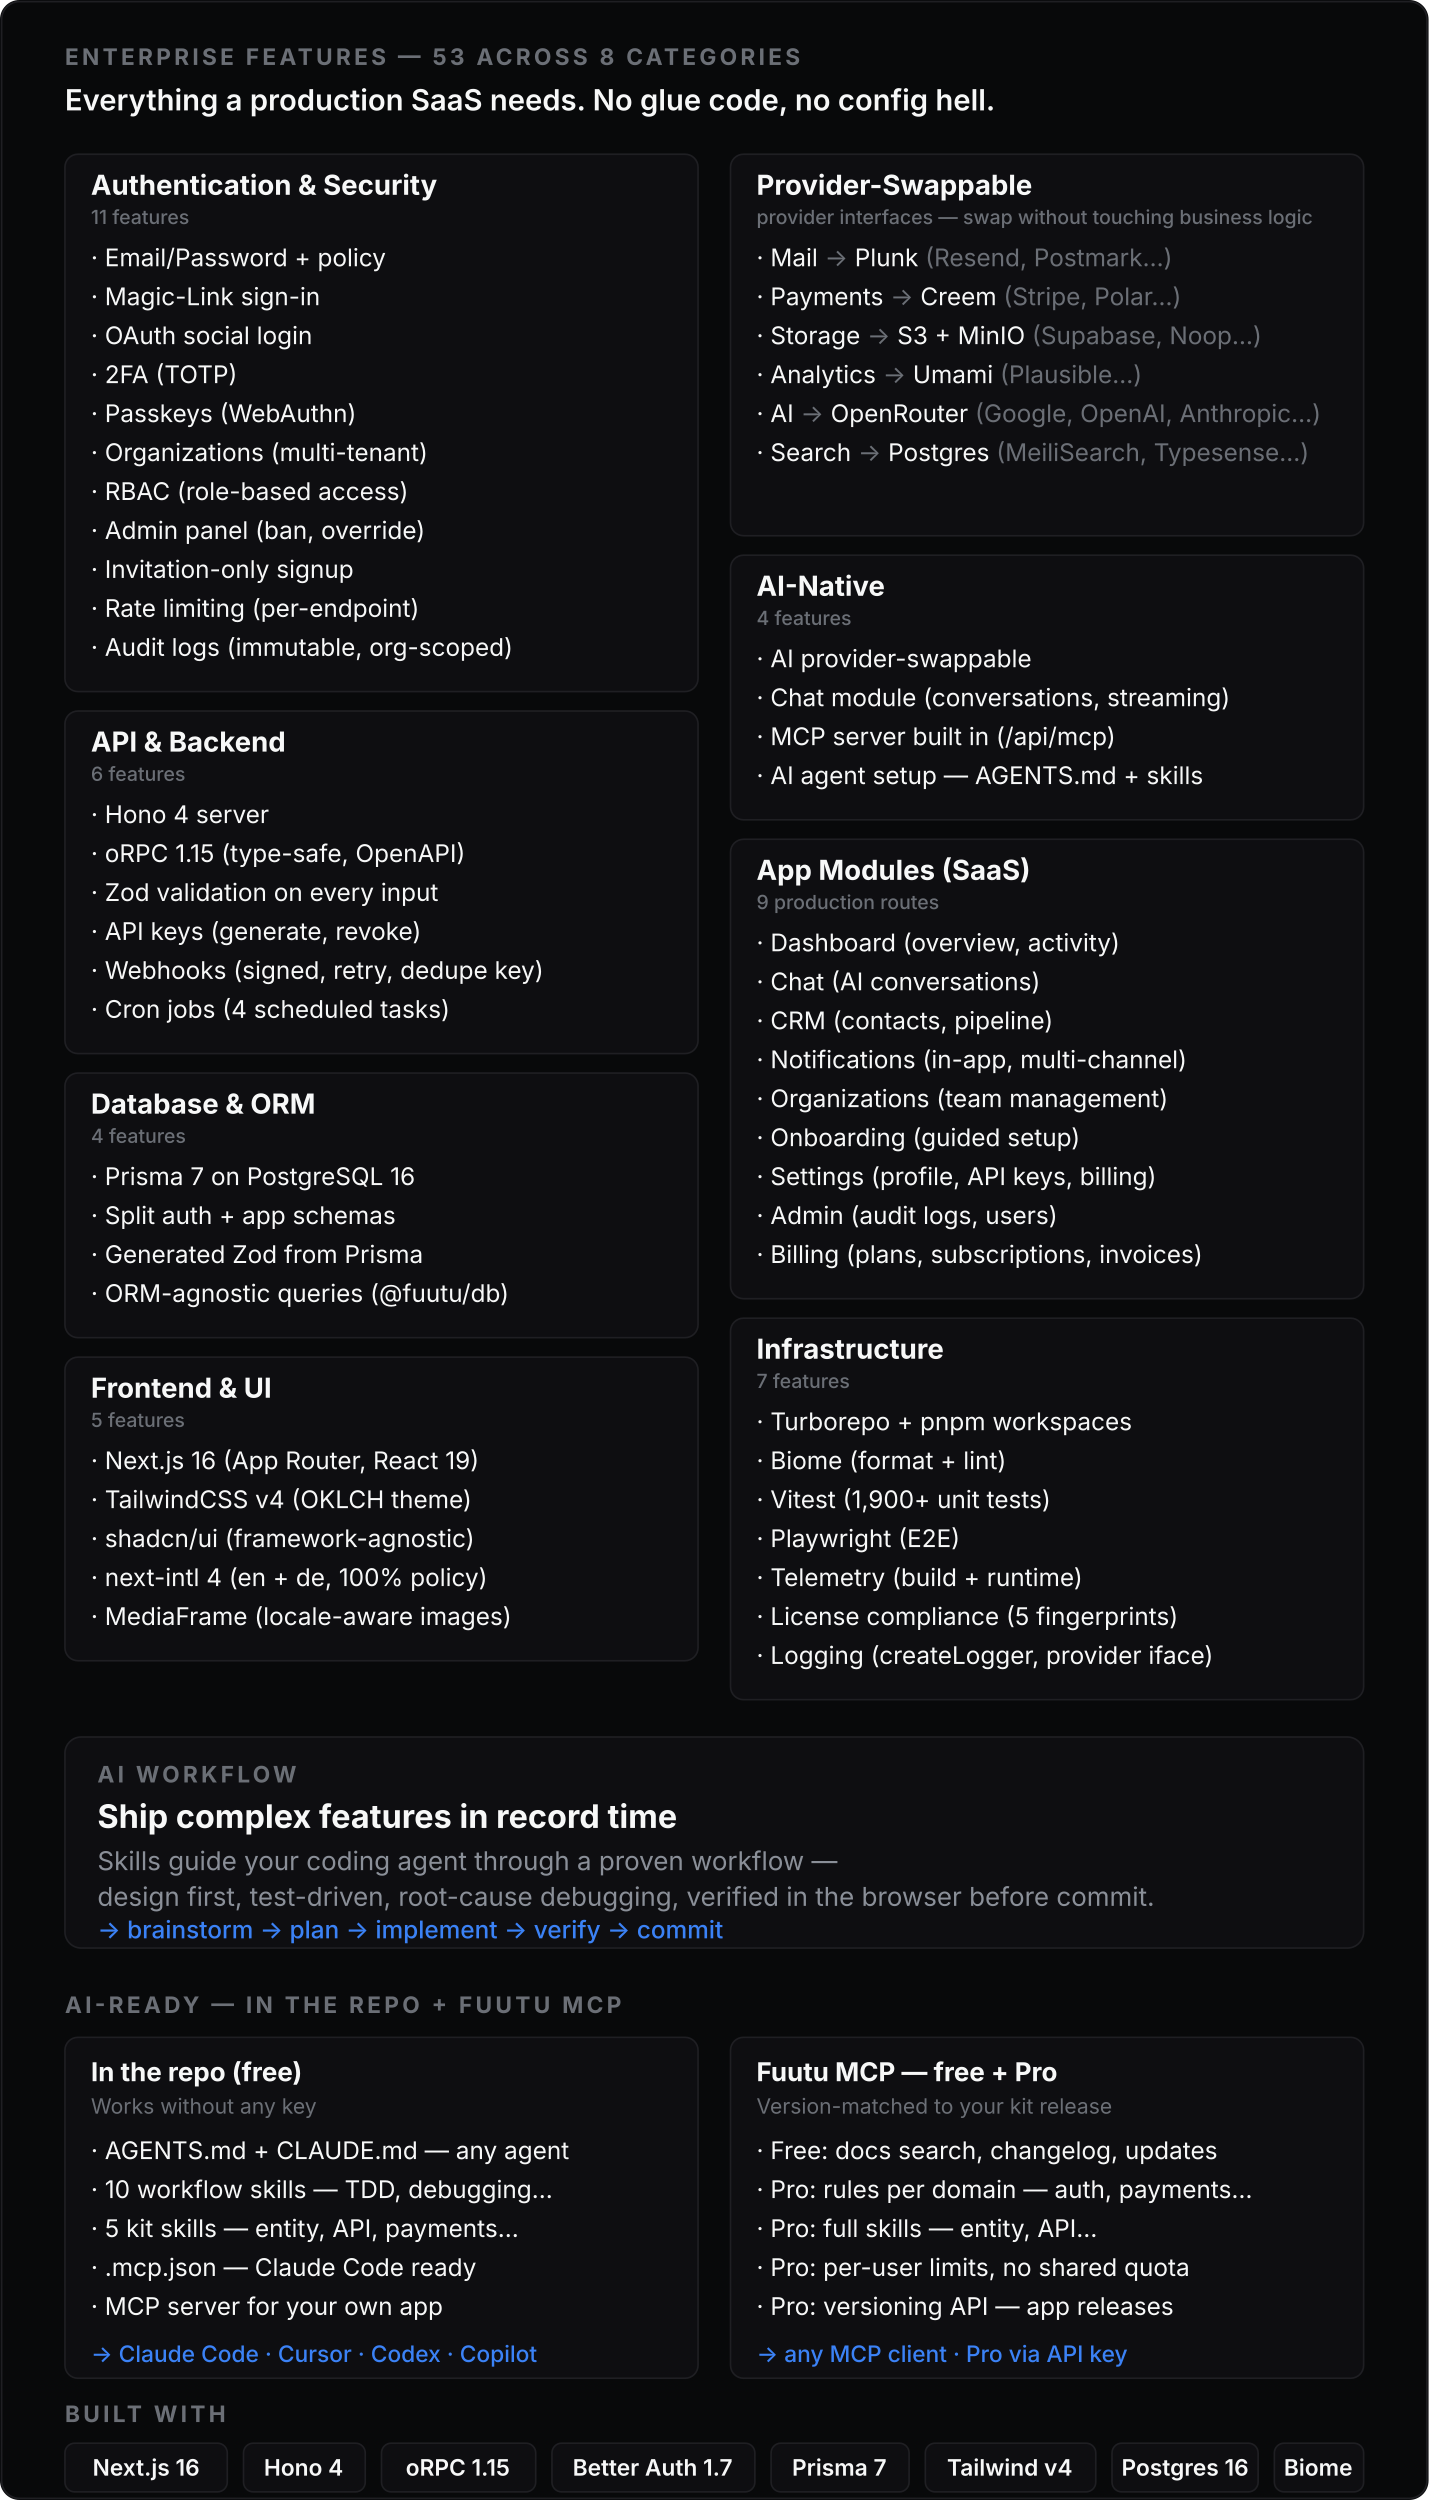
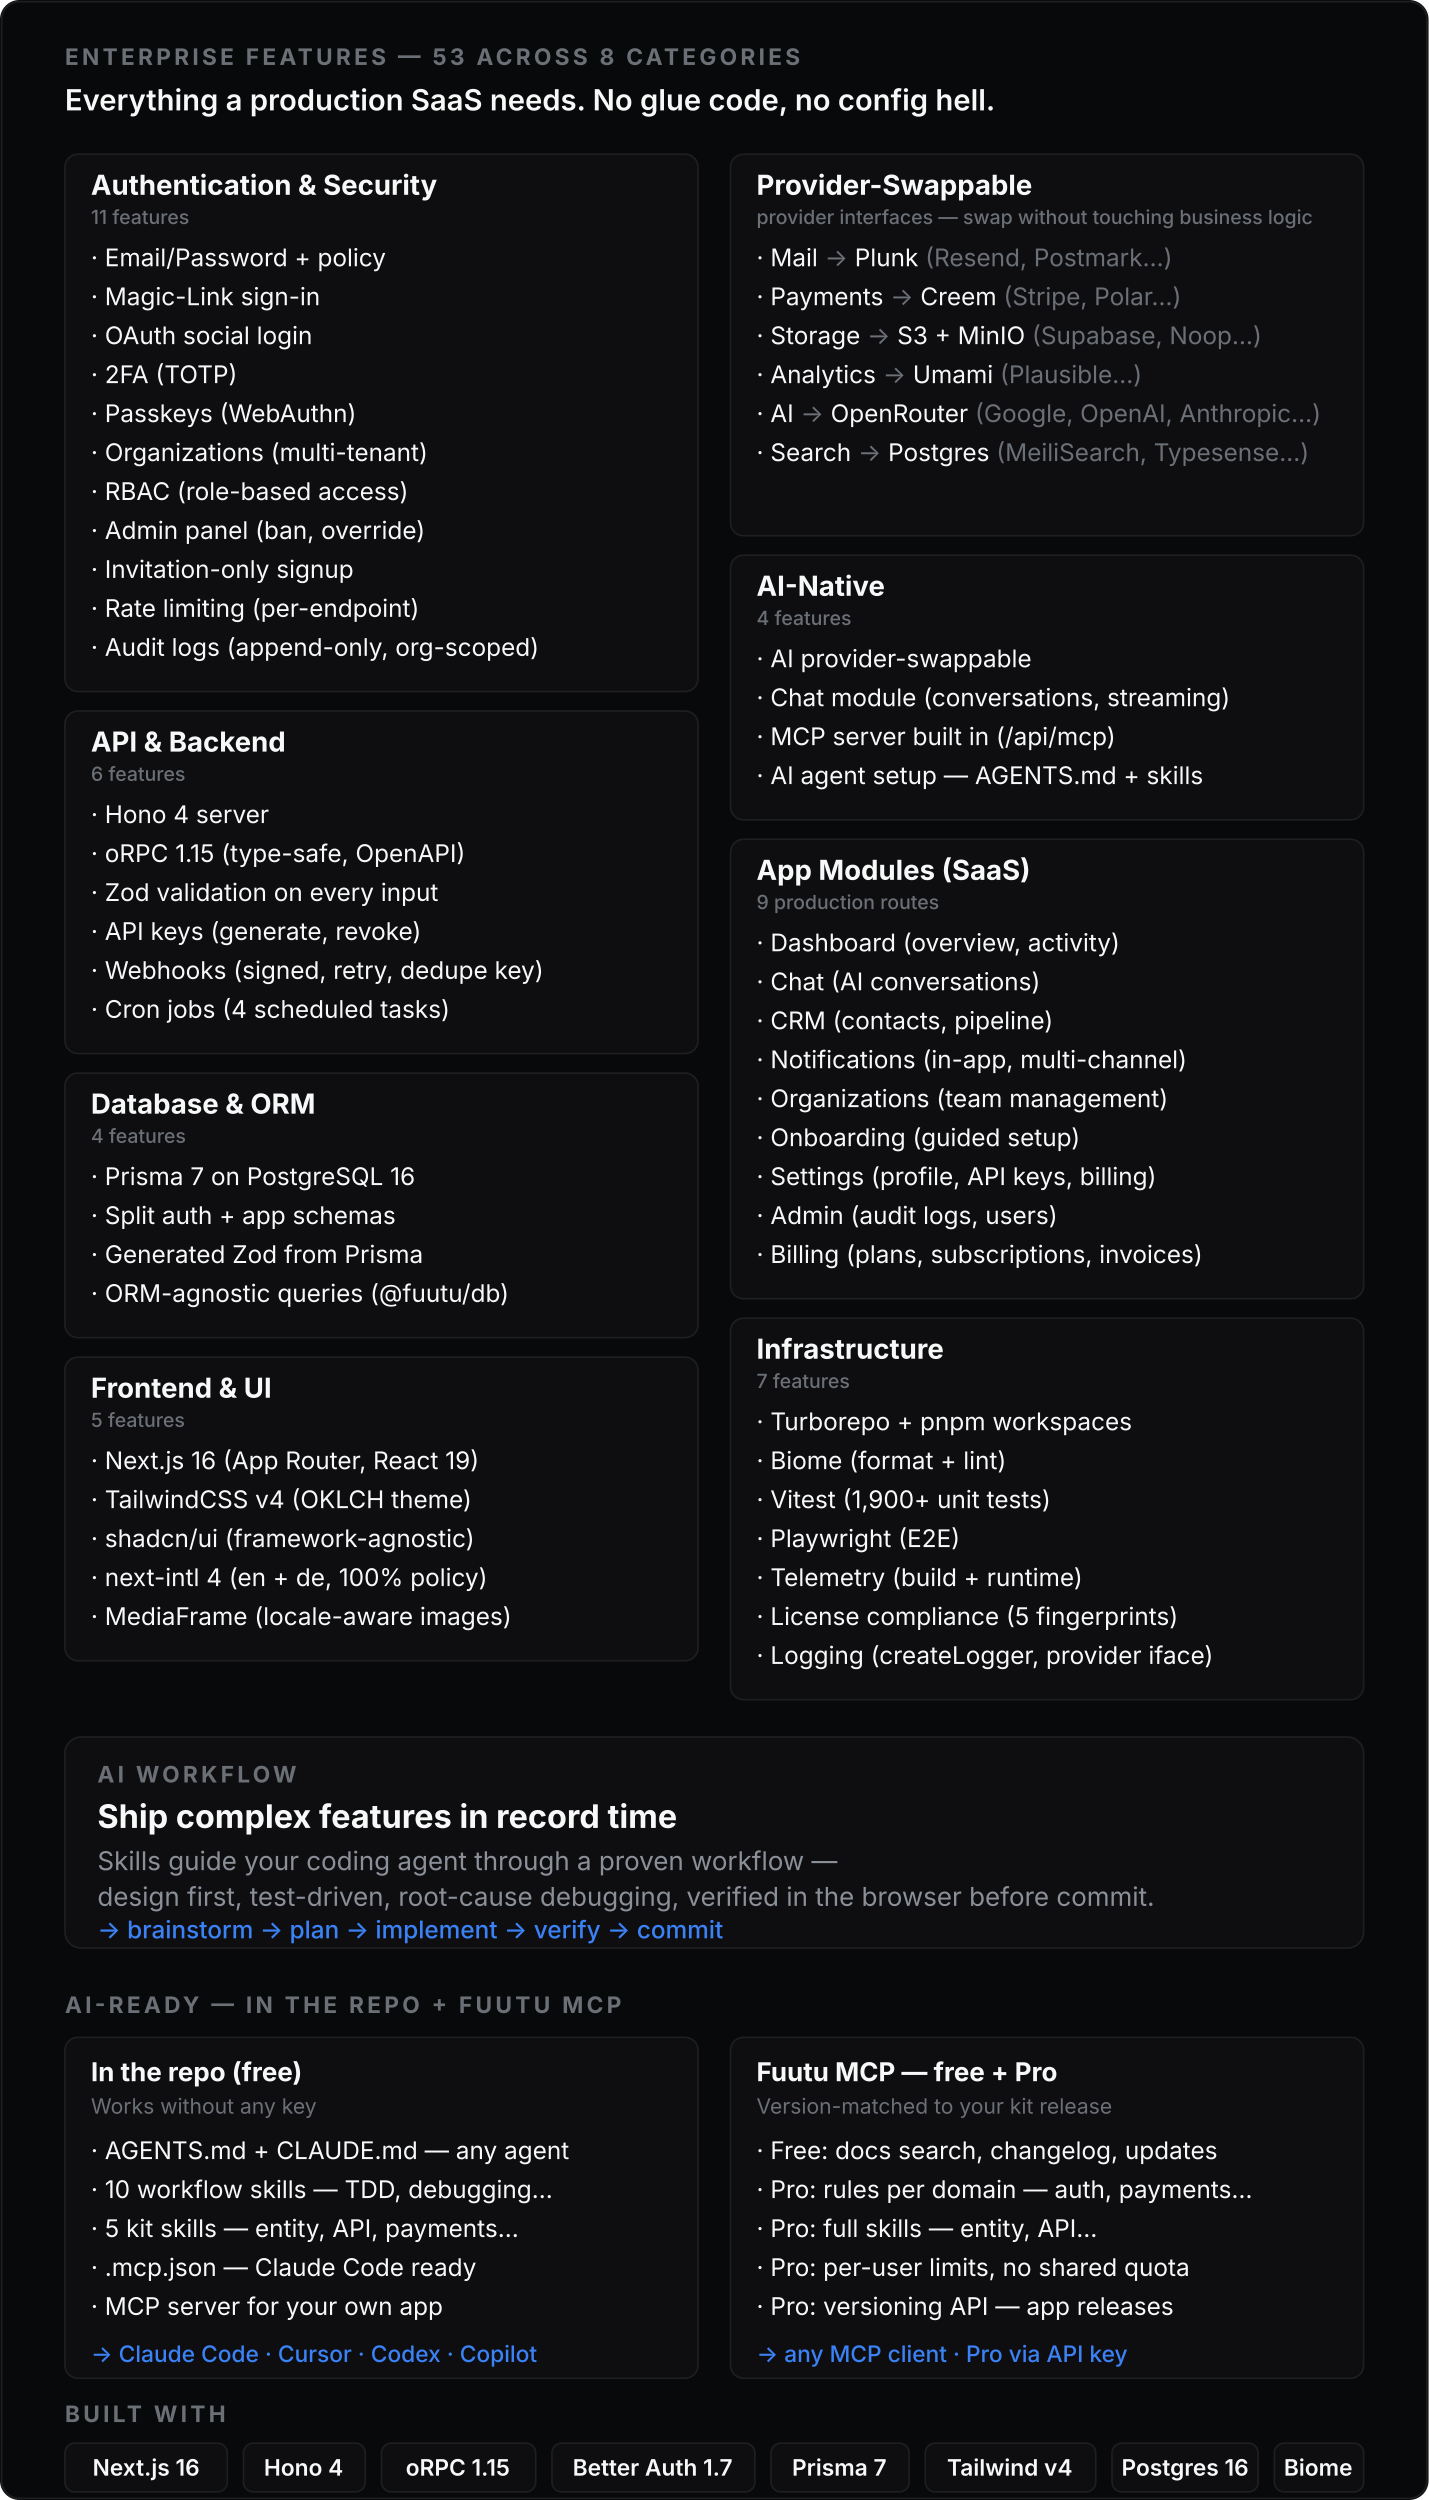
<svg xmlns="http://www.w3.org/2000/svg" viewBox="0 0 880 1540" width="100%" role="img" aria-label="Fuutu Stack — 53 enterprise features, AI-ready agent setup, tech stack">
  <rect width="880" height="1540" rx="12" fill="#08090A" />
  <rect x="1" y="1" width="878" height="1538" rx="11" fill="none" stroke="#1F1F23" stroke-width="1" />
  <text x="40" y="40" font-family="system-ui, -apple-system, sans-serif" font-size="14" font-weight="700" fill="#6B6F76" letter-spacing="2">
    ENTERPRISE FEATURES — 53 ACROSS 8 CATEGORIES
  </text>
  <text x="40" y="68" font-family="system-ui, -apple-system, sans-serif" font-size="18" font-weight="600" fill="#F7F8F8">
    Everything a production SaaS needs. No glue code, no config hell.
  </text>
  <rect x="40" y="95" width="390" height="331" rx="8" fill="#0E0E11" stroke="#1F1F23" stroke-width="1" />
  <text x="56" y="120" font-family="system-ui, -apple-system, sans-serif" font-size="17" font-weight="700" fill="#F7F8F8">
    Authentication &amp; Security
  </text>
  <text x="56" y="138" font-family="system-ui, -apple-system, sans-serif" font-size="12" font-weight="500" fill="#6B6F76">
    11 features
  </text>
  <g font-family="system-ui, -apple-system, sans-serif" font-size="15" font-weight="400" fill="#F7F8F8">
    <text x="56" y="164">· Email/Password + policy</text>
    <text x="56" y="188">· Magic-Link sign-in</text>
    <text x="56" y="212">· OAuth social login</text>
    <text x="56" y="236">· 2FA (TOTP)</text>
    <text x="56" y="260">· Passkeys (WebAuthn)</text>
    <text x="56" y="284">· Organizations (multi-tenant)</text>
    <text x="56" y="308">· RBAC (role-based access)</text>
    <text x="56" y="332">· Admin panel (ban, override)</text>
    <text x="56" y="356">· Invitation-only signup</text>
    <text x="56" y="380">· Rate limiting (per-endpoint)</text>
-     <text x="56" y="404">· Audit logs (immutable, org-scoped)</text>
+     <text x="56" y="404">· Audit logs (append-only, org-scoped)</text>
  </g>
  <rect x="40" y="438" width="390" height="211" rx="8" fill="#0E0E11" stroke="#1F1F23" stroke-width="1" />
  <text x="56" y="463" font-family="system-ui, -apple-system, sans-serif" font-size="17" font-weight="700" fill="#F7F8F8">
    API &amp; Backend
  </text>
  <text x="56" y="481" font-family="system-ui, -apple-system, sans-serif" font-size="12" font-weight="500" fill="#6B6F76">
    6 features
  </text>
  <g font-family="system-ui, -apple-system, sans-serif" font-size="15" font-weight="400" fill="#F7F8F8">
    <text x="56" y="507">· Hono 4 server</text>
    <text x="56" y="531">· oRPC 1.15 (type-safe, OpenAPI)</text>
    <text x="56" y="555">· Zod validation on every input</text>
    <text x="56" y="579">· API keys (generate, revoke)</text>
    <text x="56" y="603">· Webhooks (signed, retry, dedupe key)</text>
    <text x="56" y="627">· Cron jobs (4 scheduled tasks)</text>
  </g>
  <rect x="40" y="661" width="390" height="163" rx="8" fill="#0E0E11" stroke="#1F1F23" stroke-width="1" />
  <text x="56" y="686" font-family="system-ui, -apple-system, sans-serif" font-size="17" font-weight="700" fill="#F7F8F8">
    Database &amp; ORM
  </text>
  <text x="56" y="704" font-family="system-ui, -apple-system, sans-serif" font-size="12" font-weight="500" fill="#6B6F76">
    4 features
  </text>
  <g font-family="system-ui, -apple-system, sans-serif" font-size="15" font-weight="400" fill="#F7F8F8">
    <text x="56" y="730">· Prisma 7 on PostgreSQL 16</text>
    <text x="56" y="754">· Split auth + app schemas</text>
    <text x="56" y="778">· Generated Zod from Prisma</text>
    <text x="56" y="802">· ORM-agnostic queries (@fuutu/db)</text>
  </g>
  <rect x="40" y="836" width="390" height="187" rx="8" fill="#0E0E11" stroke="#1F1F23" stroke-width="1" />
  <text x="56" y="861" font-family="system-ui, -apple-system, sans-serif" font-size="17" font-weight="700" fill="#F7F8F8">
    Frontend &amp; UI
  </text>
  <text x="56" y="879" font-family="system-ui, -apple-system, sans-serif" font-size="12" font-weight="500" fill="#6B6F76">
    5 features
  </text>
  <g font-family="system-ui, -apple-system, sans-serif" font-size="15" font-weight="400" fill="#F7F8F8">
    <text x="56" y="905">· Next.js 16 (App Router, React 19)</text>
    <text x="56" y="929">· TailwindCSS v4 (OKLCH theme)</text>
    <text x="56" y="953">· shadcn/ui (framework-agnostic)</text>
    <text x="56" y="977">· next-intl 4 (en + de, 100% policy)</text>
    <text x="56" y="1001">· MediaFrame (locale-aware images)</text>
  </g>
  <rect x="450" y="95" width="390" height="235" rx="8" fill="#0E0E11" stroke="#1F1F23" stroke-width="1" />
  <text x="466" y="120" font-family="system-ui, -apple-system, sans-serif" font-size="17" font-weight="700" fill="#F7F8F8">
    Provider-Swappable
  </text>
  <text x="466" y="138" font-family="system-ui, -apple-system, sans-serif" font-size="12" font-weight="500" fill="#6B6F76">
    provider interfaces — swap without touching business logic
  </text>
  <g font-family="system-ui, -apple-system, sans-serif" font-size="15" font-weight="400">
    <text x="466" y="164" fill="#F7F8F8">· Mail <tspan fill="#6B6F76">→</tspan>
      <tspan fill="#F7F8F8">Plunk</tspan>
      <tspan fill="#6B6F76">(Resend, Postmark…)</tspan>
    </text>
    <text x="466" y="188" fill="#F7F8F8">· Payments <tspan fill="#6B6F76">→</tspan>
      <tspan fill="#F7F8F8">Creem</tspan>
      <tspan fill="#6B6F76">(Stripe, Polar…)</tspan>
    </text>
    <text x="466" y="212" fill="#F7F8F8">· Storage <tspan fill="#6B6F76">→</tspan>
      <tspan fill="#F7F8F8">S3 + MinIO</tspan>
      <tspan fill="#6B6F76">(Supabase, Noop…)</tspan>
    </text>
    <text x="466" y="236" fill="#F7F8F8">· Analytics <tspan fill="#6B6F76">→</tspan>
      <tspan fill="#F7F8F8">Umami</tspan>
      <tspan fill="#6B6F76">(Plausible…)</tspan>
    </text>
    <text x="466" y="260" fill="#F7F8F8">· AI <tspan fill="#6B6F76">→</tspan>
      <tspan fill="#F7F8F8">OpenRouter</tspan>
      <tspan fill="#6B6F76">(Google, OpenAI, Anthropic…)</tspan>
    </text>
    <text x="466" y="284" fill="#F7F8F8">· Search <tspan fill="#6B6F76">→</tspan>
      <tspan fill="#F7F8F8">Postgres</tspan>
      <tspan fill="#6B6F76">(MeiliSearch, Typesense…)</tspan>
    </text>
  </g>
  <rect x="450" y="342" width="390" height="163" rx="8" fill="#0E0E11" stroke="#1F1F23" stroke-width="1" />
  <text x="466" y="367" font-family="system-ui, -apple-system, sans-serif" font-size="17" font-weight="700" fill="#F7F8F8">
    AI-Native
  </text>
  <text x="466" y="385" font-family="system-ui, -apple-system, sans-serif" font-size="12" font-weight="500" fill="#6B6F76">
    4 features
  </text>
  <g font-family="system-ui, -apple-system, sans-serif" font-size="15" font-weight="400" fill="#F7F8F8">
    <text x="466" y="411">· AI provider-swappable</text>
    <text x="466" y="435">· Chat module (conversations, streaming)</text>
    <text x="466" y="459">· MCP server built in (/api/mcp)</text>
    <text x="466" y="483">· AI agent setup — AGENTS.md + skills</text>
  </g>
  <rect x="450" y="517" width="390" height="283" rx="8" fill="#0E0E11" stroke="#1F1F23" stroke-width="1" />
  <text x="466" y="542" font-family="system-ui, -apple-system, sans-serif" font-size="17" font-weight="700" fill="#F7F8F8">
    App Modules (SaaS)
  </text>
  <text x="466" y="560" font-family="system-ui, -apple-system, sans-serif" font-size="12" font-weight="500" fill="#6B6F76">
    9 production routes
  </text>
  <g font-family="system-ui, -apple-system, sans-serif" font-size="15" font-weight="400" fill="#F7F8F8">
    <text x="466" y="586">· Dashboard (overview, activity)</text>
    <text x="466" y="610">· Chat (AI conversations)</text>
    <text x="466" y="634">· CRM (contacts, pipeline)</text>
    <text x="466" y="658">· Notifications (in-app, multi-channel)</text>
    <text x="466" y="682">· Organizations (team management)</text>
    <text x="466" y="706">· Onboarding (guided setup)</text>
    <text x="466" y="730">· Settings (profile, API keys, billing)</text>
    <text x="466" y="754">· Admin (audit logs, users)</text>
    <text x="466" y="778">· Billing (plans, subscriptions, invoices)</text>
  </g>
  <rect x="450" y="812" width="390" height="235" rx="8" fill="#0E0E11" stroke="#1F1F23" stroke-width="1" />
  <text x="466" y="837" font-family="system-ui, -apple-system, sans-serif" font-size="17" font-weight="700" fill="#F7F8F8">
    Infrastructure
  </text>
  <text x="466" y="855" font-family="system-ui, -apple-system, sans-serif" font-size="12" font-weight="500" fill="#6B6F76">
    7 features
  </text>
  <g font-family="system-ui, -apple-system, sans-serif" font-size="15" font-weight="400" fill="#F7F8F8">
    <text x="466" y="881">· Turborepo + pnpm workspaces</text>
    <text x="466" y="905">· Biome (format + lint)</text>
    <text x="466" y="929">· Vitest (1,900+ unit tests)</text>
    <text x="466" y="953">· Playwright (E2E)</text>
    <text x="466" y="977">· Telemetry (build + runtime)</text>
    <text x="466" y="1001">· License compliance (5 fingerprints)</text>
    <text x="466" y="1025">· Logging (createLogger, provider iface)</text>
  </g>
  <rect x="40" y="1070" width="800" height="130" rx="10" fill="#0E0E11" stroke="#1F1F23" stroke-width="1" />
  <text x="60" y="1098" font-family="system-ui, -apple-system, sans-serif" font-size="14" font-weight="700" fill="#6B6F76" letter-spacing="2">
    AI WORKFLOW
  </text>
  <text x="60" y="1126" font-family="system-ui, -apple-system, sans-serif" font-size="20" font-weight="700" fill="#F7F8F8">
    Ship complex features in record time
  </text>
  <text x="60" y="1152" font-family="system-ui, -apple-system, sans-serif" font-size="16" font-weight="400" fill="#8A8F98">
    Skills guide your coding agent through a proven workflow —
  </text>
  <text x="60" y="1174" font-family="system-ui, -apple-system, sans-serif" font-size="16" font-weight="400" fill="#8A8F98">
    design first, test-driven, root-cause debugging, verified in the browser before commit.
  </text>
  <text x="60" y="1194" font-family="system-ui, -apple-system, sans-serif" font-size="15" font-weight="500" fill="#3B82F6">
    → brainstorm → plan → implement → verify → commit
  </text>
  <text x="40" y="1240" font-family="system-ui, -apple-system, sans-serif" font-size="14" font-weight="700" fill="#6B6F76" letter-spacing="2">
    AI-READY — IN THE REPO + FUUTU MCP
  </text>
  <rect x="40" y="1255" width="390" height="210" rx="8" fill="#0E0E11" stroke="#1F1F23" stroke-width="1" />
  <text x="56" y="1282" font-family="system-ui, -apple-system, sans-serif" font-size="16" font-weight="700" fill="#F7F8F8">
    In the repo (free)
  </text>
  <text x="56" y="1302" font-family="system-ui, -apple-system, sans-serif" font-size="13" font-weight="400" fill="#6B6F76">
    Works without any key
  </text>
  <g font-family="system-ui, -apple-system, sans-serif" font-size="15" font-weight="400" fill="#F7F8F8">
    <text x="56" y="1330">· AGENTS.md + CLAUDE.md — any agent</text>
    <text x="56" y="1354">· 10 workflow skills — TDD, debugging…</text>
    <text x="56" y="1378">· 5 kit skills — entity, API, payments…</text>
    <text x="56" y="1402">· .mcp.json — Claude Code ready</text>
    <text x="56" y="1426">· MCP server for your own app</text>
  </g>
  <text x="56" y="1455" font-family="system-ui, -apple-system, sans-serif" font-size="14" font-weight="500" fill="#3B82F6">
    → Claude Code · Cursor · Codex · Copilot
  </text>
  <rect x="450" y="1255" width="390" height="210" rx="8" fill="#0E0E11" stroke="#1F1F23" stroke-width="1" />
  <text x="466" y="1282" font-family="system-ui, -apple-system, sans-serif" font-size="16" font-weight="700" fill="#F7F8F8">
    Fuutu MCP — free + Pro
  </text>
  <text x="466" y="1302" font-family="system-ui, -apple-system, sans-serif" font-size="13" font-weight="400" fill="#6B6F76">
    Version-matched to your kit release
  </text>
  <g font-family="system-ui, -apple-system, sans-serif" font-size="15" font-weight="400" fill="#F7F8F8">
    <text x="466" y="1330">· Free: docs search, changelog, updates</text>
    <text x="466" y="1354">· Pro: rules per domain — auth, payments…</text>
    <text x="466" y="1378">· Pro: full skills — entity, API…</text>
    <text x="466" y="1402">· Pro: per-user limits, no shared quota</text>
    <text x="466" y="1426">· Pro: versioning API — app releases</text>
  </g>
  <text x="466" y="1455" font-family="system-ui, -apple-system, sans-serif" font-size="14" font-weight="500" fill="#3B82F6">
    → any MCP client · Pro via API key
  </text>
  <text x="40" y="1492" font-family="system-ui, -apple-system, sans-serif" font-size="14" font-weight="700" fill="#6B6F76" letter-spacing="2">
    BUILT WITH
  </text>
  <g font-family="system-ui, -apple-system, sans-serif" font-size="14" font-weight="600">
    <rect x="40" y="1505" width="100" height="30" rx="6" fill="#0E0E11" stroke="#1F1F23" stroke-width="1" />
    <text x="90" y="1525" text-anchor="middle" fill="#F7F8F8">Next.js 16</text>
    <rect x="150" y="1505" width="75" height="30" rx="6" fill="#0E0E11" stroke="#1F1F23" stroke-width="1" />
    <text x="187" y="1525" text-anchor="middle" fill="#F7F8F8">Hono 4</text>
    <rect x="235" y="1505" width="95" height="30" rx="6" fill="#0E0E11" stroke="#1F1F23" stroke-width="1" />
    <text x="282" y="1525" text-anchor="middle" fill="#F7F8F8">oRPC 1.15</text>
    <rect x="340" y="1505" width="125" height="30" rx="6" fill="#0E0E11" stroke="#1F1F23" stroke-width="1" />
    <text x="402" y="1525" text-anchor="middle" fill="#F7F8F8">Better Auth 1.7</text>
    <rect x="475" y="1505" width="85" height="30" rx="6" fill="#0E0E11" stroke="#1F1F23" stroke-width="1" />
    <text x="517" y="1525" text-anchor="middle" fill="#F7F8F8">Prisma 7</text>
    <rect x="570" y="1505" width="105" height="30" rx="6" fill="#0E0E11" stroke="#1F1F23" stroke-width="1" />
    <text x="622" y="1525" text-anchor="middle" fill="#F7F8F8">Tailwind v4</text>
    <rect x="685" y="1505" width="90" height="30" rx="6" fill="#0E0E11" stroke="#1F1F23" stroke-width="1" />
    <text x="730" y="1525" text-anchor="middle" fill="#F7F8F8">Postgres 16</text>
    <rect x="785" y="1505" width="55" height="30" rx="6" fill="#0E0E11" stroke="#1F1F23" stroke-width="1" />
    <text x="812" y="1525" text-anchor="middle" fill="#F7F8F8">Biome</text>
  </g>
</svg>
